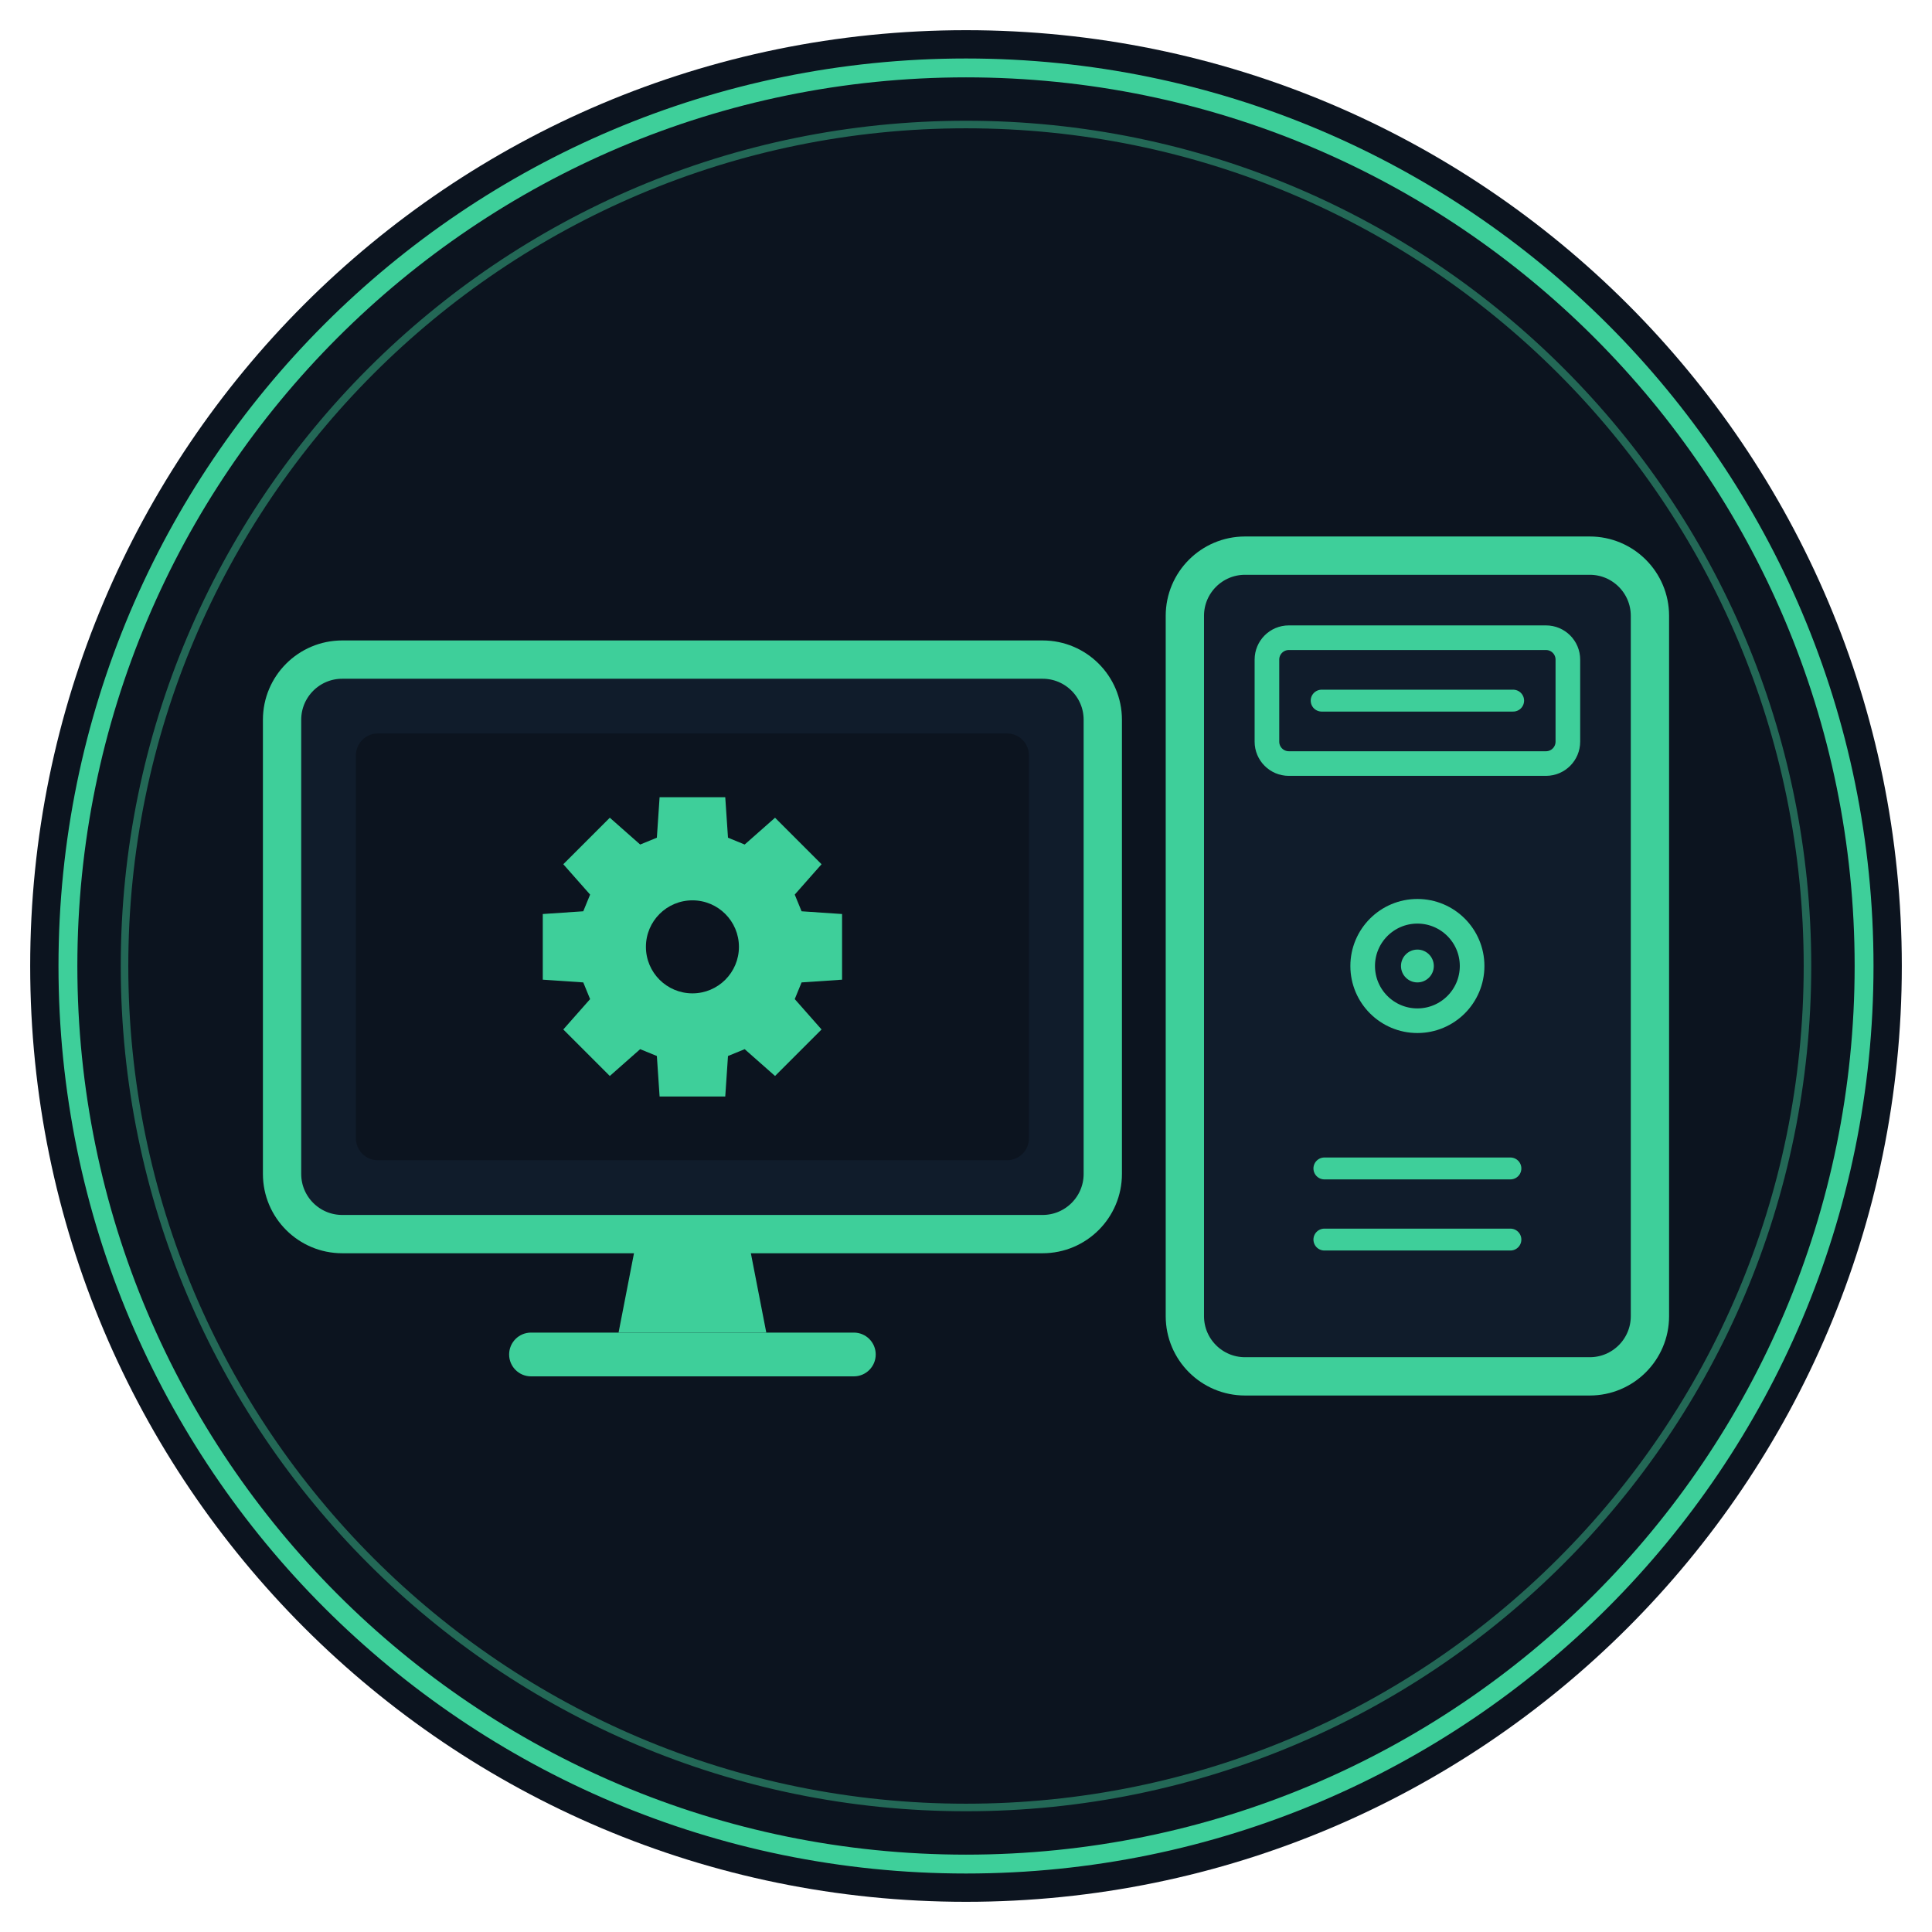
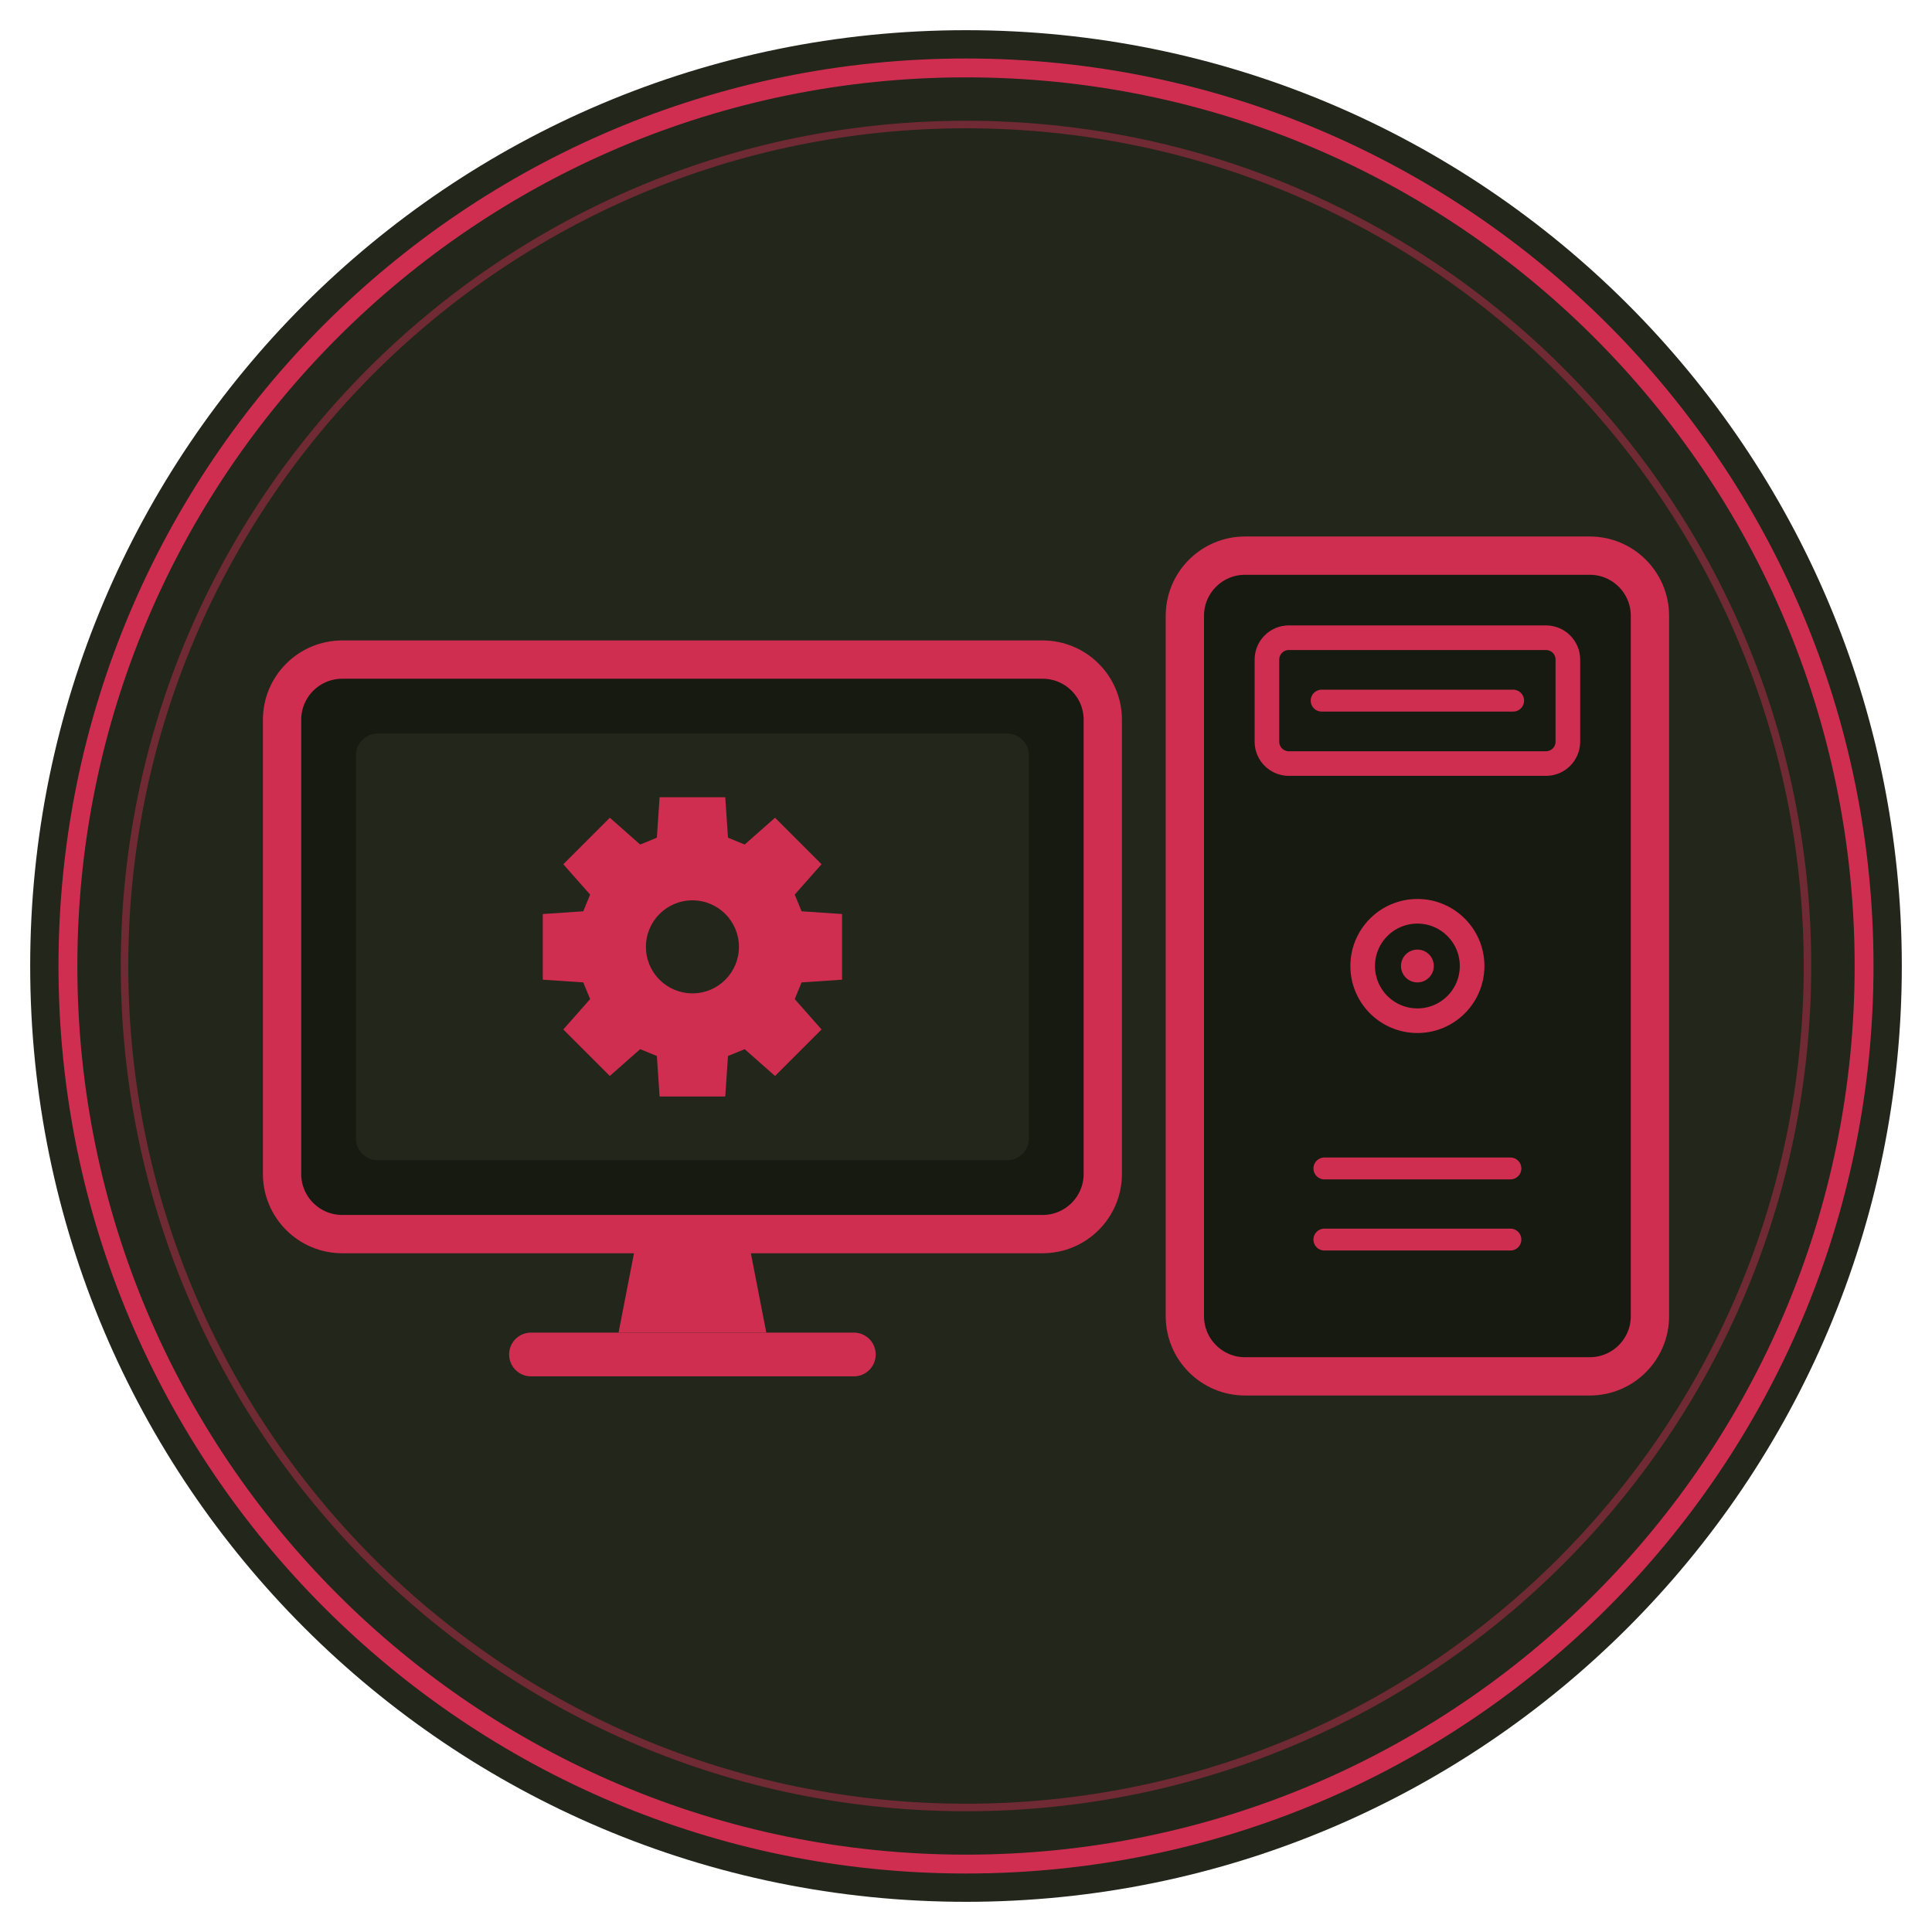
<svg xmlns="http://www.w3.org/2000/svg" viewBox="0 0 1024 1024" role="img" aria-label="HunterPCBuilds logo">
  <defs>
    <clipPath id="c">
      <circle cx="512" cy="512" r="432" />
    </clipPath>
  </defs>
-   <circle cx="512" cy="512" r="496" fill="#0c141f" />
-   <circle cx="512" cy="512" r="476" fill="none" stroke="#3ecf9a" stroke-width="10" />
-   <circle cx="512" cy="512" r="446" fill="none" stroke="#3ecf9a" stroke-width="4" opacity=".45" />
-   <g clip-path="url(#c)" fill="none" stroke="#3ecf9a" stroke-width="8" stroke-linecap="round" stroke-linejoin="round" opacity=".55">
+   <circle cx="512" cy="512" r="496" fill="#22261b" />
+   <circle cx="512" cy="512" r="476" fill="none" stroke="#cf2e50" stroke-width="10" />
+   <circle cx="512" cy="512" r="446" fill="none" stroke="#cf2e50" stroke-width="4" opacity=".45" />
+   <g clip-path="url(#c)" fill="none" stroke="#cf2e50" stroke-width="8" stroke-linecap="round" stroke-linejoin="round" opacity=".55">
</g>
  <g transform="translate(512,512) scale(1.45) translate(-465,-412)">
-     <rect x="215" y="300" width="300" height="210" rx="22" fill="#101c2b" stroke="#3ecf9a" stroke-width="14" />
-     <rect x="242" y="327" width="246" height="156" rx="8" fill="#0c141f" />
-     <path d="M404.9,392.0 L419.7,393.0 L419.7,417.0 L404.9,418.0 L402.4,424.1 L412.2,435.2 L395.2,452.2 L384.1,442.4 L378.0,444.9 L377.0,459.7 L353.0,459.7 L352.0,444.9 L345.9,442.4 L334.8,452.2 L317.8,435.2 L327.6,424.1 L325.1,418.0 L310.3,417.0 L310.3,393.0 L325.1,392.0 L327.6,385.9 L317.8,374.8 L334.8,357.8 L345.9,367.6 L352.0,365.1 L353.0,350.3 L377.0,350.3 L378.0,365.1 L384.1,367.6 L395.2,357.8 L412.2,374.8 L402.4,385.9Z M382,405 A17,17 0 1 0 348,405 A17,17 0 1 0 382,405Z" fill="#3ecf9a" fill-rule="evenodd" />
-     <path d="M345 510 H385 L392 546 H338Z" fill="#3ecf9a" />
-     <rect x="298" y="546" width="134" height="16" rx="8" fill="#3ecf9a" />
-     <rect x="545" y="262" width="170" height="300" rx="22" fill="#101c2b" stroke="#3ecf9a" stroke-width="14" />
-     <rect x="575" y="292" width="110" height="46" rx="8" fill="none" stroke="#3ecf9a" stroke-width="9" />
-     <path d="M595 315 H665" stroke="#3ecf9a" stroke-width="8" stroke-linecap="round" />
-     <circle cx="630" cy="412" r="20" fill="none" stroke="#3ecf9a" stroke-width="9" />
-     <circle cx="630" cy="412" r="6" fill="#3ecf9a" />
-     <path d="M596 486 H664 M596 512 H664" stroke="#3ecf9a" stroke-width="8" stroke-linecap="round" />
+     <rect x="215" y="300" width="300" height="210" rx="22" fill="#171a10" stroke="#cf2e50" stroke-width="14" />
+     <rect x="242" y="327" width="246" height="156" rx="8" fill="#22261b" />
+     <path d="M404.9,392.0 L419.7,393.0 L419.7,417.0 L404.9,418.0 L402.4,424.1 L412.2,435.2 L395.2,452.2 L384.1,442.4 L378.0,444.9 L377.0,459.7 L353.0,459.7 L352.0,444.9 L345.9,442.4 L334.8,452.2 L317.8,435.2 L327.6,424.1 L325.1,418.0 L310.3,417.0 L310.3,393.0 L325.1,392.0 L327.6,385.9 L317.8,374.8 L334.8,357.8 L345.9,367.6 L352.0,365.1 L353.0,350.3 L377.0,350.3 L378.0,365.1 L384.1,367.6 L395.2,357.8 L412.2,374.8 L402.4,385.9Z M382,405 A17,17 0 1 0 348,405 A17,17 0 1 0 382,405Z" fill="#cf2e50" fill-rule="evenodd" />
+     <path d="M345 510 H385 L392 546 H338Z" fill="#cf2e50" />
+     <rect x="298" y="546" width="134" height="16" rx="8" fill="#cf2e50" />
+     <rect x="545" y="262" width="170" height="300" rx="22" fill="#171a10" stroke="#cf2e50" stroke-width="14" />
+     <rect x="575" y="292" width="110" height="46" rx="8" fill="none" stroke="#cf2e50" stroke-width="9" />
+     <path d="M595 315 H665" stroke="#cf2e50" stroke-width="8" stroke-linecap="round" />
+     <circle cx="630" cy="412" r="20" fill="none" stroke="#cf2e50" stroke-width="9" />
+     <circle cx="630" cy="412" r="6" fill="#cf2e50" />
+     <path d="M596 486 H664 M596 512 H664" stroke="#cf2e50" stroke-width="8" stroke-linecap="round" />
  </g>
</svg>
